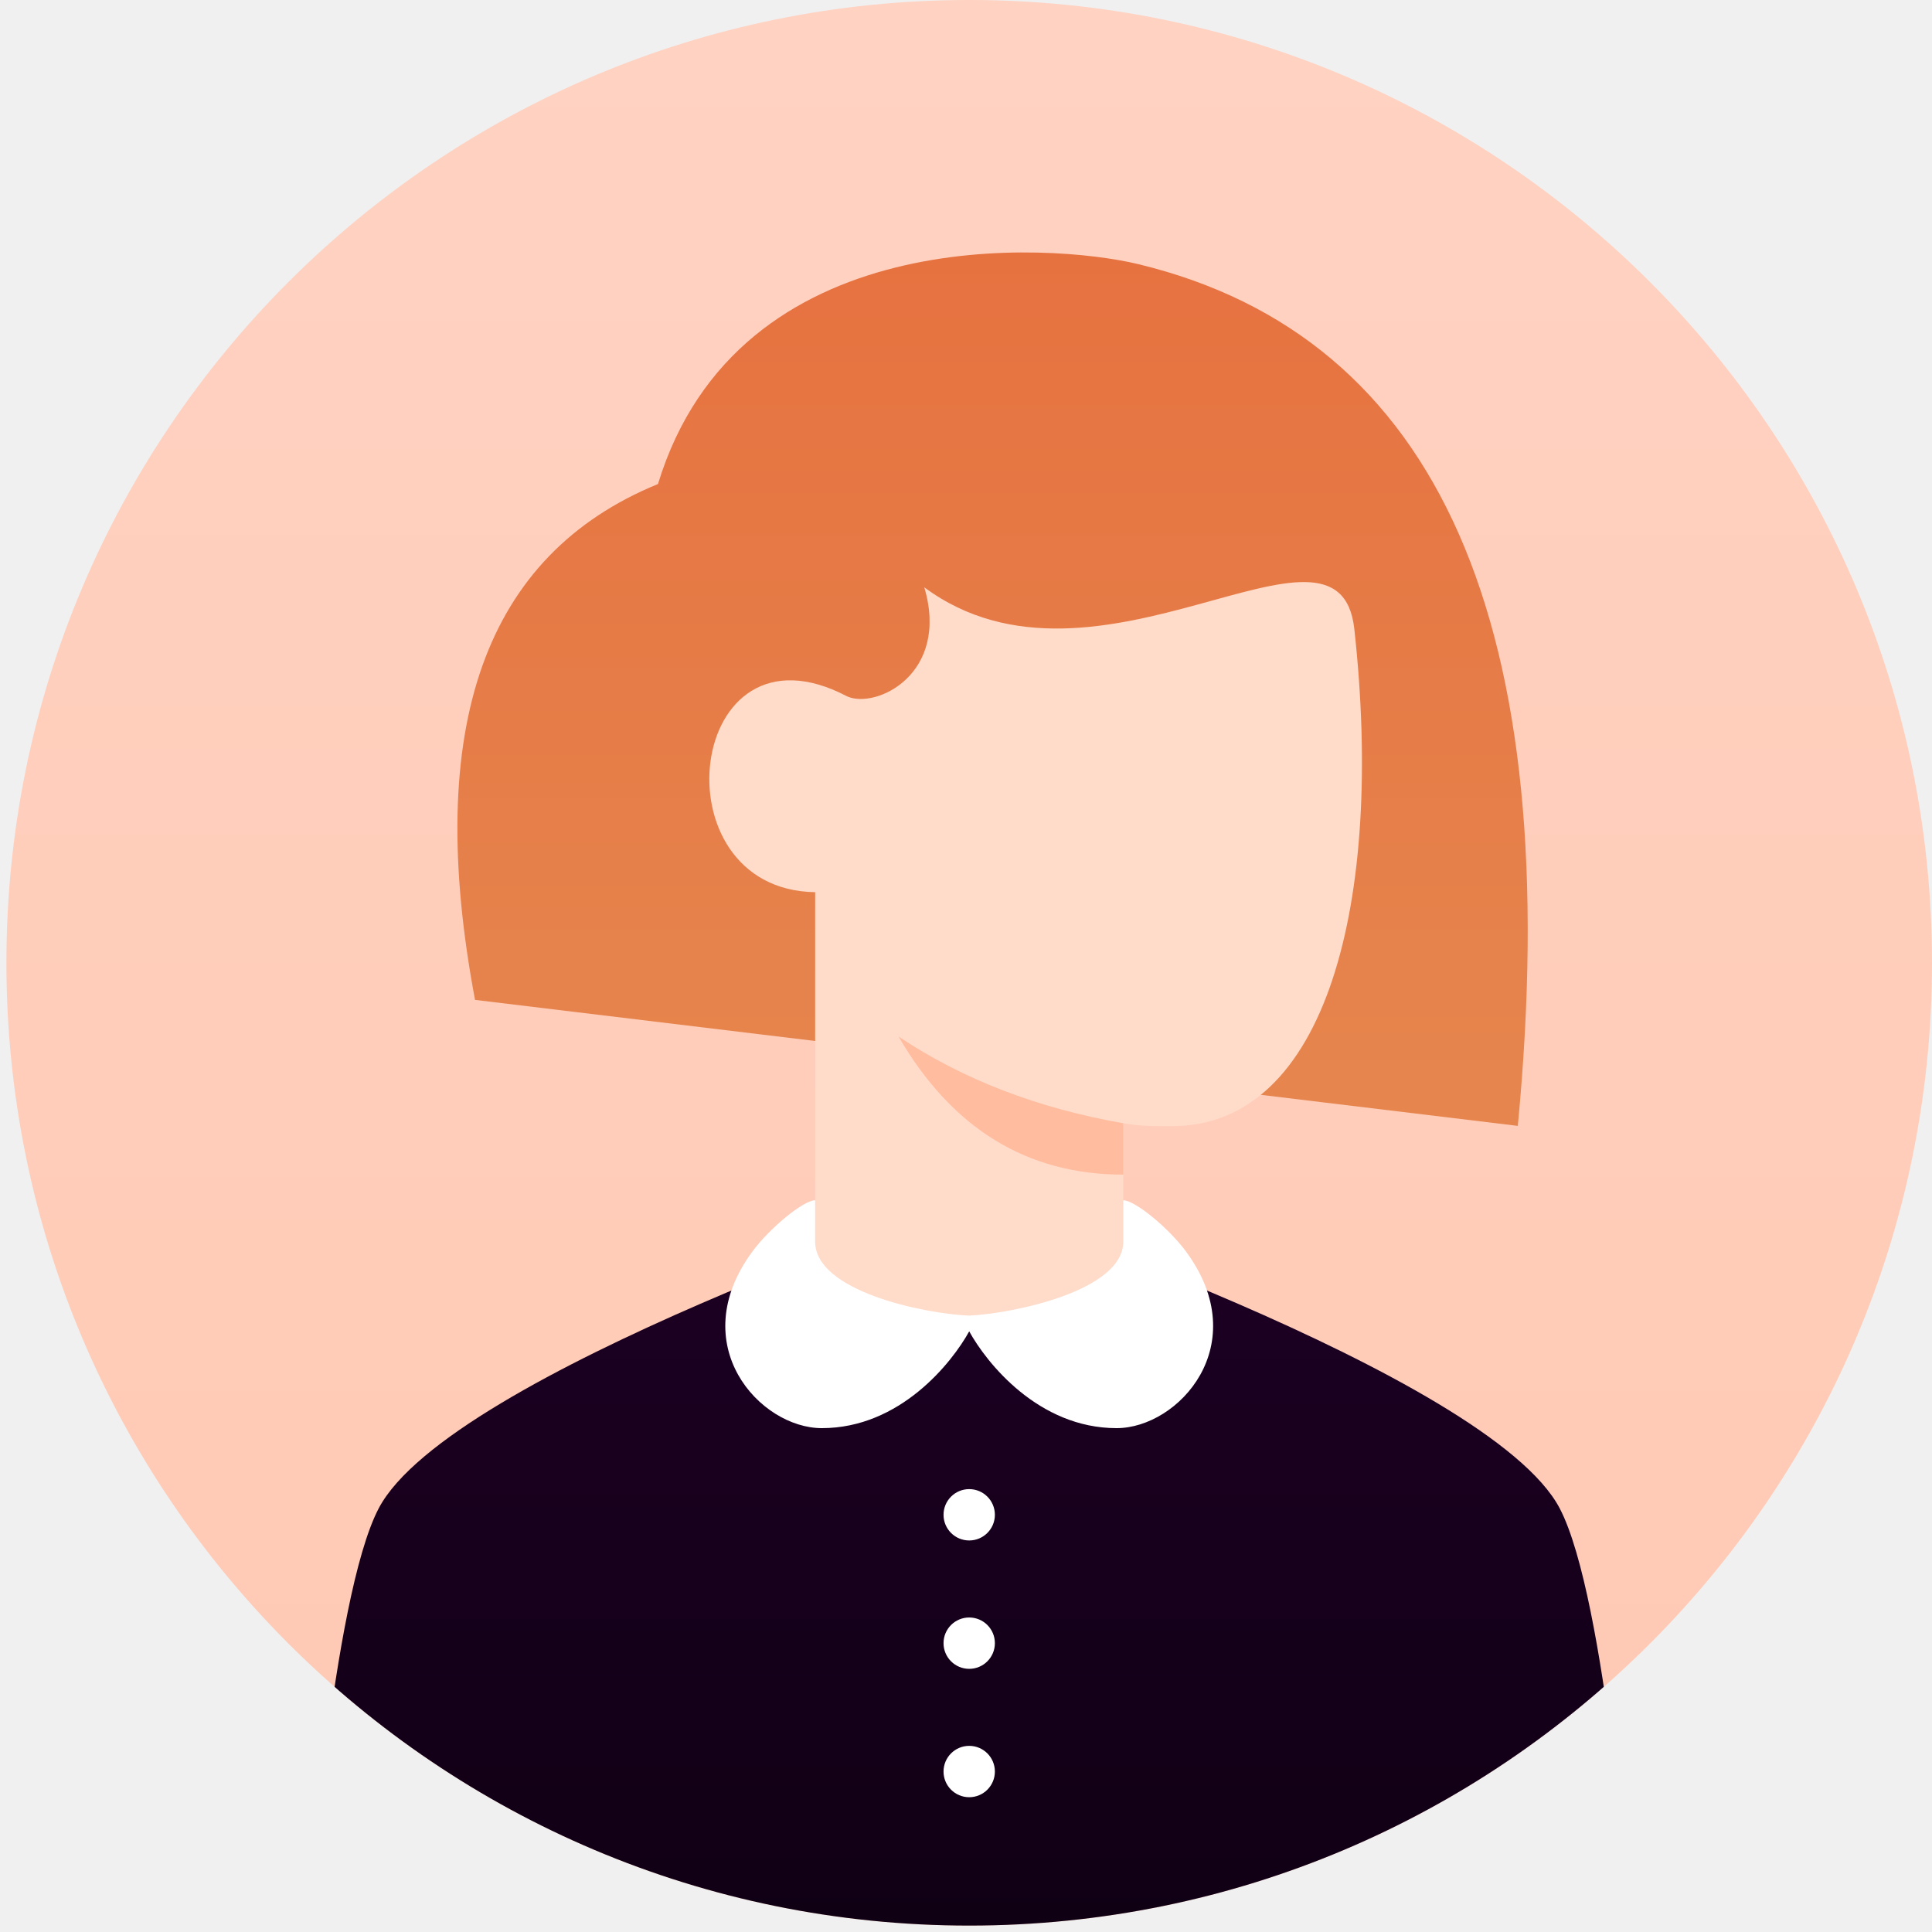
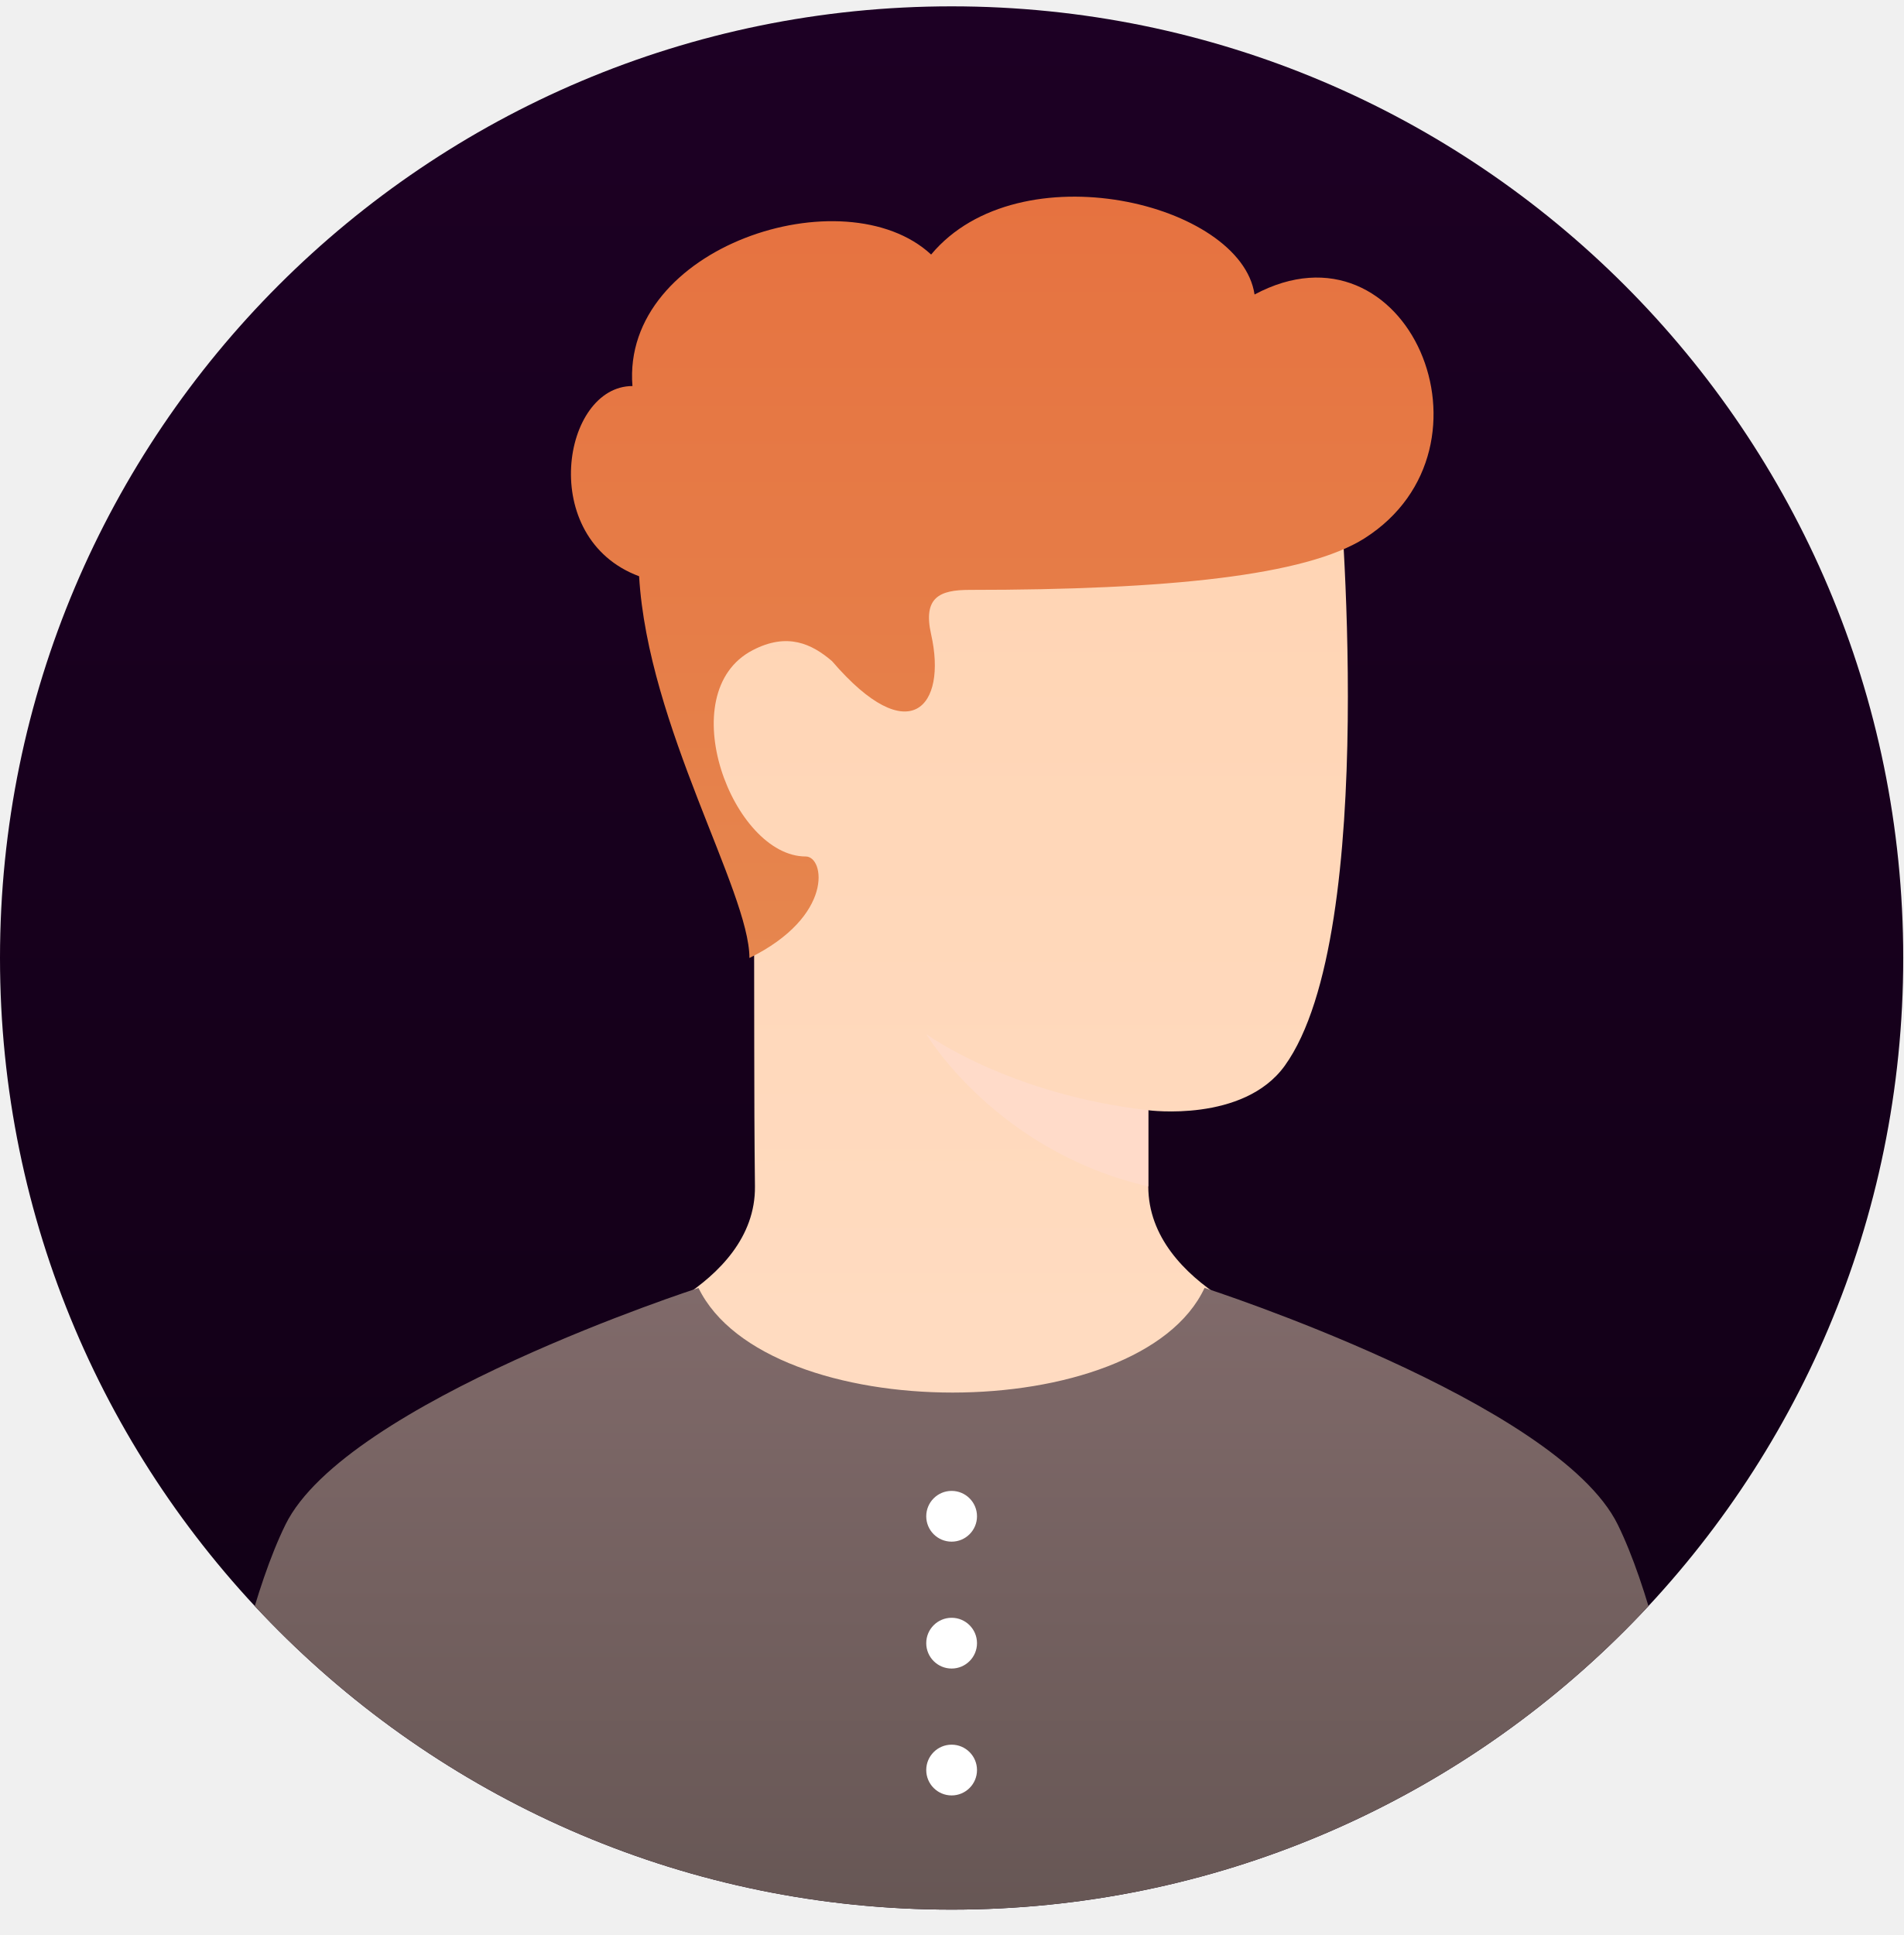
- <svg xmlns="http://www.w3.org/2000/svg" height="301" viewBox="0 0 301 301" width="301">
-   <linearGradient id="a" gradientUnits="userSpaceOnUse" x1="151" x2="151" y1="300" y2="0">
-     <stop offset="0" stop-color="#ffc9b3" />
-     <stop offset="1" stop-color="#ffd2c2" />
-   </linearGradient>
-   <clipPath id="b">
-     <path d="m151 300c82.84 0 150-67.16 150-150s-67.16-150-150-150-150 67.16-150 150 67.16 150 150 150z" />
-   </clipPath>
-   <linearGradient id="c" gradientUnits="userSpaceOnUse" x1="151" x2="151" y1="187" y2="300">
+ <svg xmlns="http://www.w3.org/2000/svg" height="305" viewBox="0 0 300 305" width="300">
+   <linearGradient id="a" gradientUnits="userSpaceOnUse" x1="150" x2="150" y1="1" y2="301">
    <stop offset="0" stop-color="#1d0024" />
    <stop offset="1" stop-color="#100014" />
  </linearGradient>
-   <linearGradient id="d" gradientUnits="userSpaceOnUse" x1="154.637" x2="154.637" y1="175.411" y2="39.335">
+   <clipPath id="b">
+     <path d="m150 301c-82.84 0-150-67.16-150-150s67.16-150 150-150 150 67.16 150 150-67.16 150-150 150z" />
+   </clipPath>
+   <linearGradient id="c" gradientUnits="userSpaceOnUse" x1="154.23" x2="154.23" y1="73.36" y2="230">
+     <stop offset="0" stop-color="#ffd4b3" />
+     <stop offset="1" stop-color="#ffdcc2" />
+   </linearGradient>
+   <linearGradient id="d" gradientUnits="userSpaceOnUse" x1="150" x2="150" y1="203" y2="304.308">
+     <stop offset="0" stop-color="#806a6a" />
+     <stop offset="1" stop-color="#665654" />
+   </linearGradient>
+   <linearGradient id="e" gradientUnits="userSpaceOnUse" x1="157.985" x2="157.985" y1="151.003" y2="31.001">
    <stop offset="0" stop-color="#e6864e" />
    <stop offset="1" stop-color="#e67240" />
  </linearGradient>
-   <path d="m151 300c82.84 0 150-67.16 150-150s-67.16-150-150-150-150 67.16-150 150 67.16 150 150 150z" fill="url(#a)" />
+   <path d="m150 301c-82.84 0-150-67.16-150-150s67.16-150 150-150 150 67.16 150 150-67.16 150-150 150z" fill="url(#a)" />
  <g clip-path="url(#b)">
-     <path d="m243 235c7.33 14 11 65 11 65h-206s3.67-51 11-65c11-21 92-48 92-48s81 27 92 48z" fill="url(#c)" />
-     <path d="m151 240c2.21 0 4-1.79 4-4s-1.79-4-4-4-4 1.79-4 4 1.79 4 4 4zm0 20c2.21 0 4-1.79 4-4s-1.79-4-4-4-4 1.79-4 4 1.79 4 4 4zm0 20c2.21 0 4-1.79 4-4s-1.79-4-4-4-4 1.79-4 4 1.79 4 4 4z" fill="#fff" />
-     <path d="m236.47 175.41-162.46-19.63c-8.01-42.52 1.49-69.31 28.5-80.37 12.49-40.91 61.09-37.58 74.86-34.25 46.88 11.35 66.58 56.1 59.1 134.25z" fill="url(#d)" />
-     <path d="m127 199v-60c-25.02-.37-20.14-43.73 5-30.5 4.5 2 16-3.5 12-17 27 20 64.62-15.1 67 6.5 4.68 42.51-4.37 77.45-28.36 77.45-2.35 0-4.65.08-7.64-.45v24c-7.83 4.67-15.66 7-23.49 7s-16-2.33-24.51-7z" fill="#ffdbc9" />
-     <path d="m175 175v8c-15 0-26.67-7.17-35-21.5 10 6.67 21.67 11.17 35 13.5z" fill="#ffbc9e" />
-     <path d="m150.97 204.97c6.84-.32 24.03-3.86 24.03-11.51v-6.46c1.83 0 7.09 4.33 9.79 8 10.67 14.5-1.17 27.5-10.83 27.5-12.18 0-20.26-10.18-22.96-15.08-2.7 4.9-10.78 15.08-22.96 15.08-9.66 0-21.5-13-10.83-27.5 2.7-3.67 7.96-8 9.79-8v6.46c0 7.65 16.74 11.19 23.97 11.51z" fill="#fff" />
+     <path d="m181 175v12c0 16 23 23 23 23s-26.5 20-54 20-54-20-54-20 23.18-7 23-23-.06-25.4-.18-52.81c-14.33-18.58-13.41-31.05-5.58-39.81 26.26-29.38 97.76-19.38 97.76-19.38s6.67 71.99-8.5 93c-6.5 9-21.5 7-21.5 7z" fill="url(#c)" />
+     <path d="m181 175c-22-2.5-35-12-35-12s11 18.5 35 24z" fill="#ffdbc9" />
+     <path d="m255 240.31c9.52 19.35 15 64 15 64h-240s5.48-44.65 15-64 65.1-37.3 65.1-37.3c10.71 21.99 69.51 21.99 79.77-.01 0 0 55.61 17.95 65.13 37.31z" fill="url(#d)" />
+     <path d="m150 243c2.21 0 4-1.79 4-4s-1.79-4-4-4-4 1.79-4 4 1.79 4 4 4zm0 20c2.21 0 4-1.79 4-4s-1.79-4-4-4-4 1.79-4 4 1.79 4 4 4zm0 20c2.21 0 4-1.79 4-4s-1.79-4-4-4-4 1.79-4 4 1.79 4 4 4z" fill="#fff" />
+     <path d="m131.15 104.21c-3.18-2.73-7.04-4.57-12.5-1.73-12.95 6.72-3.15 32.52 8.35 32.52 3 0 4.49 9.42-8.87 16 0-10.5-16-36.5-17.39-60.17-16.11-5.99-12.11-29.98-1.05-29.98-1.77-21.99 33.44-33.35 47.08-20.73 13.86-16.62 48.86-8.12 50.98 6.3 24.06-12.85 39.88 24.08 17.35 38.42-9.27 5.89-30.97 8.14-62.28 8.14-4.72 0-7.37 1.17-6.05 7.02 2.56 11.33-3.38 18.46-15.62 4.21z" fill="url(#e)" />
  </g>
</svg>
